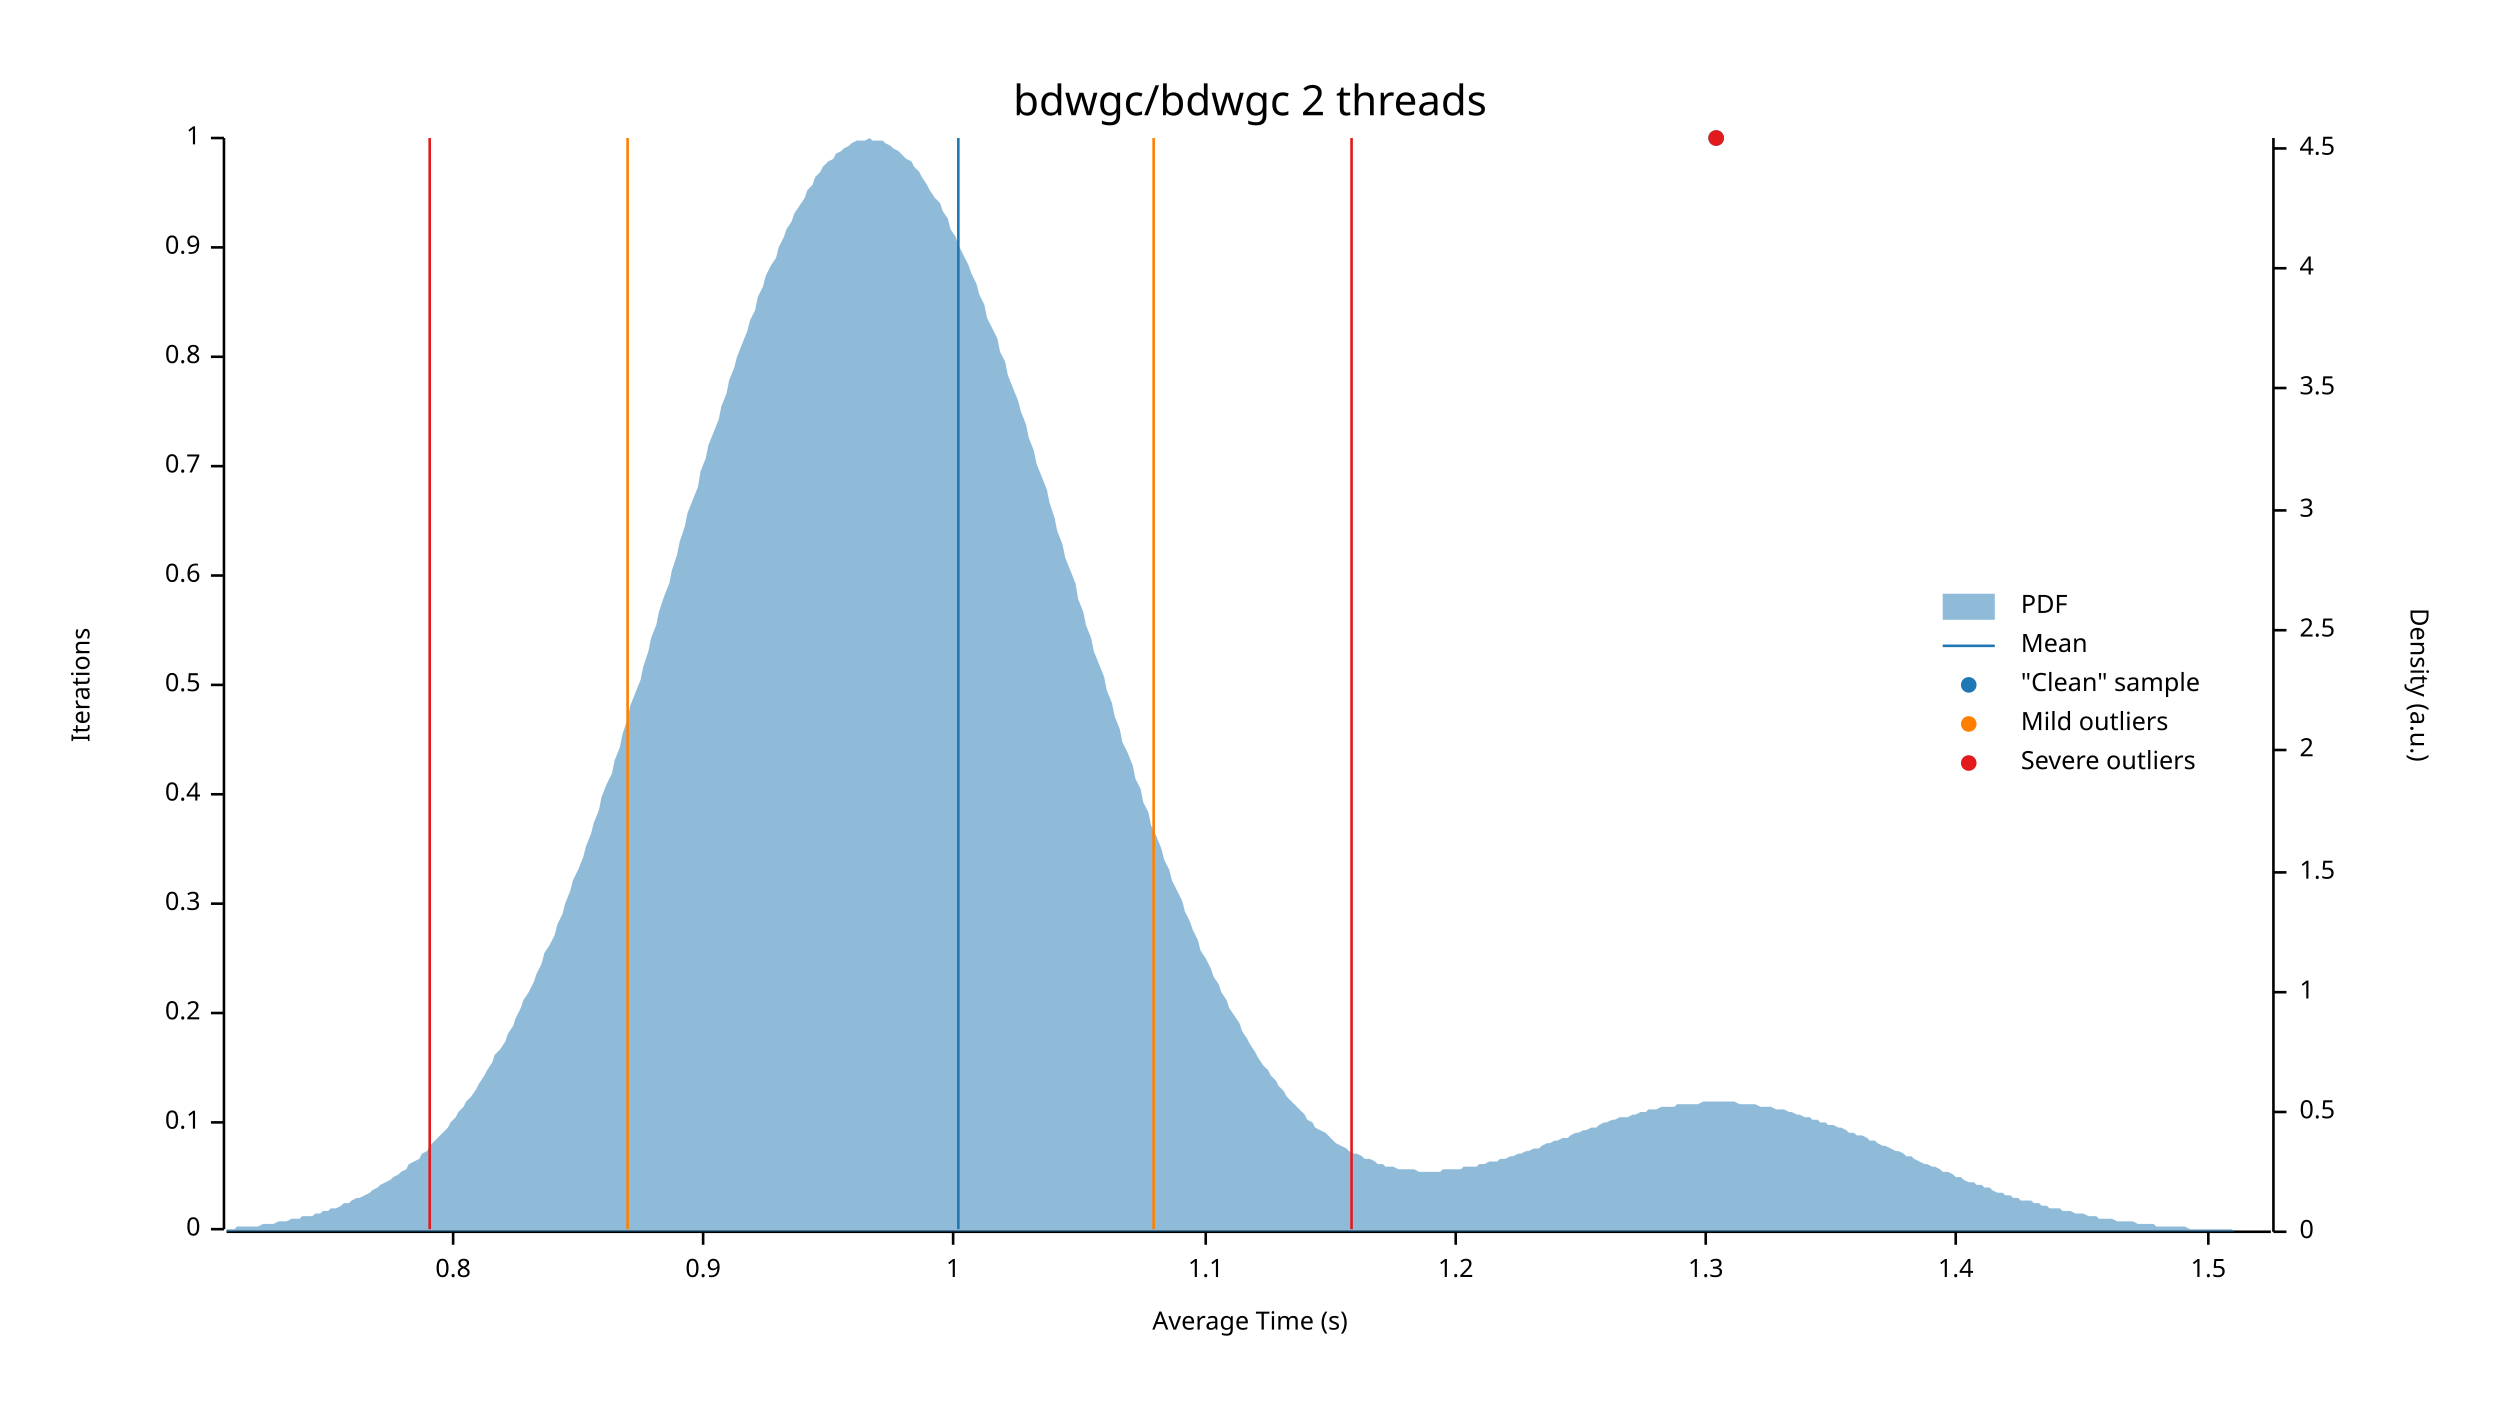
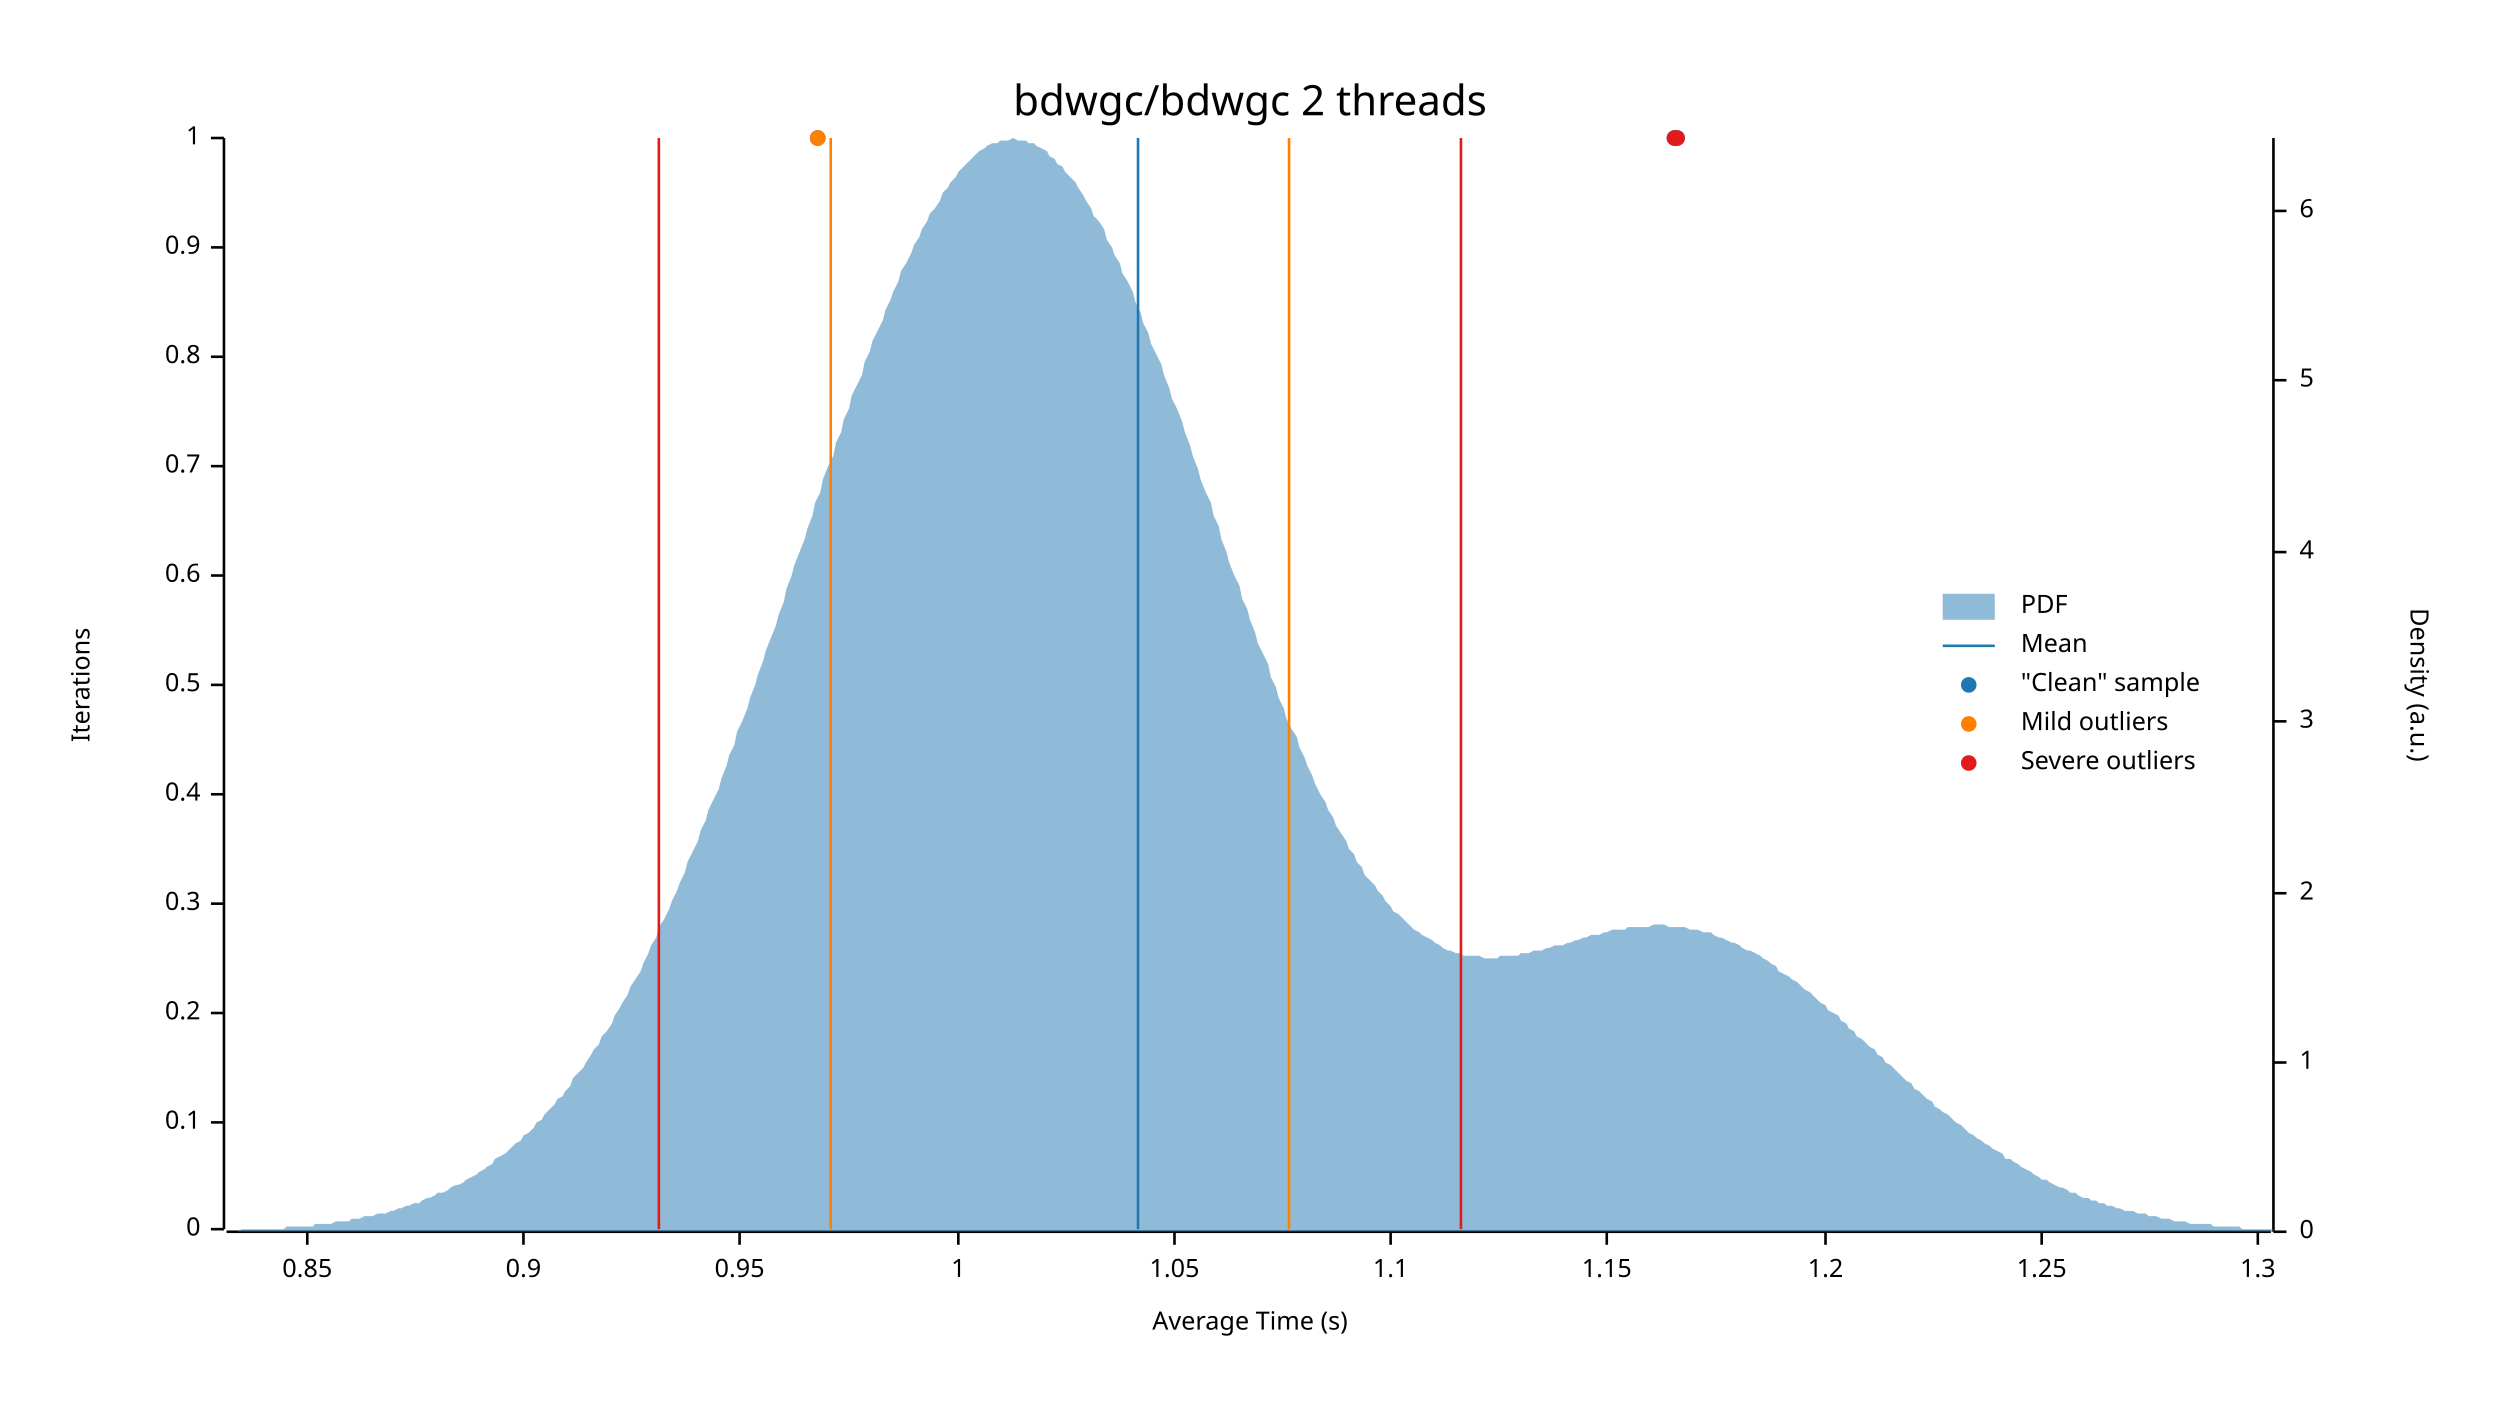
<svg xmlns="http://www.w3.org/2000/svg" width="960" height="540" viewBox="0 0 960 540">
  <text x="480" y="32" dy="0.76em" text-anchor="middle" font-family="sans-serif" font-size="16.129" opacity="1" fill="#000000">
bdwgc/bdwgc 2 threads
</text>
  <text x="27" y="263" dy="0.76em" text-anchor="middle" font-family="sans-serif" font-size="9.677" opacity="1" fill="#000000" transform="rotate(270, 27, 263)">
Iterations
</text>
  <text x="480" y="513" dy="-0.5ex" text-anchor="middle" font-family="sans-serif" font-size="9.677" opacity="1" fill="#000000">
Average Time (s)
</text>
  <polyline fill="none" opacity="1" stroke="#000000" stroke-width="1" points="86,53 86,472 " />
  <text x="77" y="472" dy="0.5ex" text-anchor="end" font-family="sans-serif" font-size="9.677" opacity="1" fill="#000000">
0
</text>
  <polyline fill="none" opacity="1" stroke="#000000" stroke-width="1" points="81,472 86,472 " />
  <text x="77" y="431" dy="0.5ex" text-anchor="end" font-family="sans-serif" font-size="9.677" opacity="1" fill="#000000">
0.1
</text>
  <polyline fill="none" opacity="1" stroke="#000000" stroke-width="1" points="81,431 86,431 " />
  <text x="77" y="389" dy="0.5ex" text-anchor="end" font-family="sans-serif" font-size="9.677" opacity="1" fill="#000000">
0.2
</text>
  <polyline fill="none" opacity="1" stroke="#000000" stroke-width="1" points="81,389 86,389 " />
  <text x="77" y="347" dy="0.5ex" text-anchor="end" font-family="sans-serif" font-size="9.677" opacity="1" fill="#000000">
0.3
</text>
  <polyline fill="none" opacity="1" stroke="#000000" stroke-width="1" points="81,347 86,347 " />
  <text x="77" y="305" dy="0.5ex" text-anchor="end" font-family="sans-serif" font-size="9.677" opacity="1" fill="#000000">
0.4
</text>
  <polyline fill="none" opacity="1" stroke="#000000" stroke-width="1" points="81,305 86,305 " />
  <text x="77" y="263" dy="0.5ex" text-anchor="end" font-family="sans-serif" font-size="9.677" opacity="1" fill="#000000">
0.5
</text>
  <polyline fill="none" opacity="1" stroke="#000000" stroke-width="1" points="81,263 86,263 " />
  <text x="77" y="221" dy="0.5ex" text-anchor="end" font-family="sans-serif" font-size="9.677" opacity="1" fill="#000000">
0.6
</text>
  <polyline fill="none" opacity="1" stroke="#000000" stroke-width="1" points="81,221 86,221 " />
  <text x="77" y="179" dy="0.5ex" text-anchor="end" font-family="sans-serif" font-size="9.677" opacity="1" fill="#000000">
0.7
</text>
  <polyline fill="none" opacity="1" stroke="#000000" stroke-width="1" points="81,179 86,179 " />
  <text x="77" y="137" dy="0.5ex" text-anchor="end" font-family="sans-serif" font-size="9.677" opacity="1" fill="#000000">
0.8
</text>
  <polyline fill="none" opacity="1" stroke="#000000" stroke-width="1" points="81,137 86,137 " />
  <text x="77" y="95" dy="0.5ex" text-anchor="end" font-family="sans-serif" font-size="9.677" opacity="1" fill="#000000">
0.9
</text>
  <polyline fill="none" opacity="1" stroke="#000000" stroke-width="1" points="81,95 86,95 " />
  <text x="77" y="53" dy="0.5ex" text-anchor="end" font-family="sans-serif" font-size="9.677" opacity="1" fill="#000000">
1
</text>
  <polyline fill="none" opacity="1" stroke="#000000" stroke-width="1" points="81,53 86,53 " />
  <polyline fill="none" opacity="1" stroke="#000000" stroke-width="1" points="87,473 872,473 " />
-   <text x="174" y="483" dy="0.76em" text-anchor="middle" font-family="sans-serif" font-size="9.677" opacity="1" fill="#000000">
- 0.8
+   <text x="118" y="483" dy="0.76em" text-anchor="middle" font-family="sans-serif" font-size="9.677" opacity="1" fill="#000000">
+ 0.85
</text>
-   <polyline fill="none" opacity="1" stroke="#000000" stroke-width="1" points="174,473 174,478 " />
-   <text x="270" y="483" dy="0.76em" text-anchor="middle" font-family="sans-serif" font-size="9.677" opacity="1" fill="#000000">
+   <polyline fill="none" opacity="1" stroke="#000000" stroke-width="1" points="118,473 118,478 " />
+   <text x="201" y="483" dy="0.76em" text-anchor="middle" font-family="sans-serif" font-size="9.677" opacity="1" fill="#000000">
0.9
</text>
-   <polyline fill="none" opacity="1" stroke="#000000" stroke-width="1" points="270,473 270,478 " />
-   <text x="366" y="483" dy="0.76em" text-anchor="middle" font-family="sans-serif" font-size="9.677" opacity="1" fill="#000000">
+   <polyline fill="none" opacity="1" stroke="#000000" stroke-width="1" points="201,473 201,478 " />
+   <text x="284" y="483" dy="0.76em" text-anchor="middle" font-family="sans-serif" font-size="9.677" opacity="1" fill="#000000">
+ 0.95
+ </text>
+   <polyline fill="none" opacity="1" stroke="#000000" stroke-width="1" points="284,473 284,478 " />
+   <text x="368" y="483" dy="0.76em" text-anchor="middle" font-family="sans-serif" font-size="9.677" opacity="1" fill="#000000">
1
</text>
-   <polyline fill="none" opacity="1" stroke="#000000" stroke-width="1" points="366,473 366,478 " />
-   <text x="463" y="483" dy="0.76em" text-anchor="middle" font-family="sans-serif" font-size="9.677" opacity="1" fill="#000000">
+   <polyline fill="none" opacity="1" stroke="#000000" stroke-width="1" points="368,473 368,478 " />
+   <text x="451" y="483" dy="0.76em" text-anchor="middle" font-family="sans-serif" font-size="9.677" opacity="1" fill="#000000">
+ 1.05
+ </text>
+   <polyline fill="none" opacity="1" stroke="#000000" stroke-width="1" points="451,473 451,478 " />
+   <text x="534" y="483" dy="0.76em" text-anchor="middle" font-family="sans-serif" font-size="9.677" opacity="1" fill="#000000">
1.1
</text>
-   <polyline fill="none" opacity="1" stroke="#000000" stroke-width="1" points="463,473 463,478 " />
-   <text x="559" y="483" dy="0.76em" text-anchor="middle" font-family="sans-serif" font-size="9.677" opacity="1" fill="#000000">
+   <polyline fill="none" opacity="1" stroke="#000000" stroke-width="1" points="534,473 534,478 " />
+   <text x="617" y="483" dy="0.76em" text-anchor="middle" font-family="sans-serif" font-size="9.677" opacity="1" fill="#000000">
+ 1.15
+ </text>
+   <polyline fill="none" opacity="1" stroke="#000000" stroke-width="1" points="617,473 617,478 " />
+   <text x="701" y="483" dy="0.76em" text-anchor="middle" font-family="sans-serif" font-size="9.677" opacity="1" fill="#000000">
1.2
</text>
-   <polyline fill="none" opacity="1" stroke="#000000" stroke-width="1" points="559,473 559,478 " />
-   <text x="655" y="483" dy="0.76em" text-anchor="middle" font-family="sans-serif" font-size="9.677" opacity="1" fill="#000000">
+   <polyline fill="none" opacity="1" stroke="#000000" stroke-width="1" points="701,473 701,478 " />
+   <text x="784" y="483" dy="0.76em" text-anchor="middle" font-family="sans-serif" font-size="9.677" opacity="1" fill="#000000">
+ 1.25
+ </text>
+   <polyline fill="none" opacity="1" stroke="#000000" stroke-width="1" points="784,473 784,478 " />
+   <text x="867" y="483" dy="0.76em" text-anchor="middle" font-family="sans-serif" font-size="9.677" opacity="1" fill="#000000">
1.3
</text>
-   <polyline fill="none" opacity="1" stroke="#000000" stroke-width="1" points="655,473 655,478 " />
-   <text x="751" y="483" dy="0.76em" text-anchor="middle" font-family="sans-serif" font-size="9.677" opacity="1" fill="#000000">
- 1.4
- </text>
-   <polyline fill="none" opacity="1" stroke="#000000" stroke-width="1" points="751,473 751,478 " />
-   <text x="848" y="483" dy="0.76em" text-anchor="middle" font-family="sans-serif" font-size="9.677" opacity="1" fill="#000000">
- 1.5
- </text>
-   <polyline fill="none" opacity="1" stroke="#000000" stroke-width="1" points="848,473 848,478 " />
+   <polyline fill="none" opacity="1" stroke="#000000" stroke-width="1" points="867,473 867,478 " />
  <text x="933" y="263" dy="0.76em" text-anchor="middle" font-family="sans-serif" font-size="9.677" opacity="1" fill="#000000" transform="rotate(90, 933, 263)">
Density (a.u.)
</text>
  <polyline fill="none" opacity="1" stroke="#000000" stroke-width="1" points="873,53 873,473 " />
  <text x="883" y="473" dy="0.5ex" text-anchor="start" font-family="sans-serif" font-size="9.677" opacity="1" fill="#000000">
0
</text>
  <polyline fill="none" opacity="1" stroke="#000000" stroke-width="1" points="873,473 878,473 " />
-   <text x="883" y="427" dy="0.5ex" text-anchor="start" font-family="sans-serif" font-size="9.677" opacity="1" fill="#000000">
- 0.5
- </text>
-   <polyline fill="none" opacity="1" stroke="#000000" stroke-width="1" points="873,427 878,427 " />
-   <text x="883" y="381" dy="0.5ex" text-anchor="start" font-family="sans-serif" font-size="9.677" opacity="1" fill="#000000">
+   <text x="883" y="408" dy="0.5ex" text-anchor="start" font-family="sans-serif" font-size="9.677" opacity="1" fill="#000000">
1
</text>
-   <polyline fill="none" opacity="1" stroke="#000000" stroke-width="1" points="873,381 878,381 " />
-   <text x="883" y="335" dy="0.5ex" text-anchor="start" font-family="sans-serif" font-size="9.677" opacity="1" fill="#000000">
- 1.5
- </text>
-   <polyline fill="none" opacity="1" stroke="#000000" stroke-width="1" points="873,335 878,335 " />
-   <text x="883" y="288" dy="0.5ex" text-anchor="start" font-family="sans-serif" font-size="9.677" opacity="1" fill="#000000">
+   <polyline fill="none" opacity="1" stroke="#000000" stroke-width="1" points="873,408 878,408 " />
+   <text x="883" y="343" dy="0.5ex" text-anchor="start" font-family="sans-serif" font-size="9.677" opacity="1" fill="#000000">
2
</text>
-   <polyline fill="none" opacity="1" stroke="#000000" stroke-width="1" points="873,288 878,288 " />
-   <text x="883" y="242" dy="0.5ex" text-anchor="start" font-family="sans-serif" font-size="9.677" opacity="1" fill="#000000">
- 2.5
- </text>
-   <polyline fill="none" opacity="1" stroke="#000000" stroke-width="1" points="873,242 878,242 " />
-   <text x="883" y="196" dy="0.5ex" text-anchor="start" font-family="sans-serif" font-size="9.677" opacity="1" fill="#000000">
+   <polyline fill="none" opacity="1" stroke="#000000" stroke-width="1" points="873,343 878,343 " />
+   <text x="883" y="277" dy="0.5ex" text-anchor="start" font-family="sans-serif" font-size="9.677" opacity="1" fill="#000000">
3
</text>
-   <polyline fill="none" opacity="1" stroke="#000000" stroke-width="1" points="873,196 878,196 " />
-   <text x="883" y="149" dy="0.5ex" text-anchor="start" font-family="sans-serif" font-size="9.677" opacity="1" fill="#000000">
- 3.5
- </text>
-   <polyline fill="none" opacity="1" stroke="#000000" stroke-width="1" points="873,149 878,149 " />
-   <text x="883" y="103" dy="0.5ex" text-anchor="start" font-family="sans-serif" font-size="9.677" opacity="1" fill="#000000">
+   <polyline fill="none" opacity="1" stroke="#000000" stroke-width="1" points="873,277 878,277 " />
+   <text x="883" y="212" dy="0.5ex" text-anchor="start" font-family="sans-serif" font-size="9.677" opacity="1" fill="#000000">
4
</text>
-   <polyline fill="none" opacity="1" stroke="#000000" stroke-width="1" points="873,103 878,103 " />
-   <text x="883" y="57" dy="0.5ex" text-anchor="start" font-family="sans-serif" font-size="9.677" opacity="1" fill="#000000">
- 4.5
+   <polyline fill="none" opacity="1" stroke="#000000" stroke-width="1" points="873,212 878,212 " />
+   <text x="883" y="146" dy="0.5ex" text-anchor="start" font-family="sans-serif" font-size="9.677" opacity="1" fill="#000000">
+ 5
</text>
-   <polyline fill="none" opacity="1" stroke="#000000" stroke-width="1" points="873,57 878,57 " />
-   <polygon opacity="0.5" fill="#1F78B4" points="87,472 88,472 90,472 91,471 93,471 94,471 96,471 98,471 99,471 101,470 102,470 104,470 105,470 107,469 109,469 110,469 112,468 113,468 115,468 116,467 118,467 120,467 121,466 123,466 124,465 126,465 127,464 129,464 131,463 132,462 134,462 135,461 137,460 138,460 140,459 142,458 143,457 145,456 146,455 148,454 150,453 151,452 153,451 154,450 156,449 157,447 159,446 161,445 162,443 164,442 165,440 167,438 168,437 170,435 172,433 173,431 175,429 176,427 178,425 179,423 181,421 183,418 184,416 186,413 187,411 189,408 190,405 192,403 194,400 195,397 197,394 198,391 200,387 201,384 203,381 205,377 206,374 208,370 209,366 211,363 213,359 214,355 216,351 217,347 219,342 220,338 222,334 224,329 225,325 227,320 228,316 230,311 231,306 233,301 235,297 236,292 238,287 239,282 241,276 242,271 244,266 246,261 247,256 249,250 250,245 252,240 253,235 255,229 257,224 258,219 260,213 261,208 263,202 264,197 266,192 268,187 269,181 271,176 272,171 274,166 276,161 277,156 279,151 280,146 282,141 283,137 285,132 287,127 288,123 290,119 291,114 293,110 294,106 296,102 298,99 299,95 301,91 302,88 304,85 305,82 307,79 309,76 310,73 312,71 313,68 315,66 316,64 318,62 320,61 321,59 323,58 324,57 326,56 327,55 329,54 331,54 332,54 334,53 335,54 337,54 339,54 340,55 342,56 343,57 345,58 346,59 348,61 350,62 351,64 353,66 354,68 356,71 357,73 359,76 361,78 362,81 364,84 365,88 367,91 368,94 370,98 372,102 373,105 375,109 376,113 378,117 379,122 381,126 383,130 384,135 386,139 387,144 389,149 391,154 392,158 394,163 395,168 397,173 398,178 400,183 402,188 403,193 405,199 406,204 408,209 409,214 411,219 413,224 414,230 416,235 417,240 419,245 420,250 422,255 424,260 425,265 427,270 428,275 430,280 431,285 433,289 435,294 436,299 438,303 439,308 441,312 442,317 444,321 446,326 447,330 449,334 450,338 452,342 454,346 455,350 457,354 458,357 460,361 461,365 463,368 465,372 466,375 468,378 469,381 471,384 472,387 474,390 476,393 477,396 479,399 480,401 482,404 483,406 485,409 487,411 488,413 490,415 491,417 493,419 494,421 496,423 498,425 499,426 501,428 502,430 504,431 505,433 507,434 509,435 510,436 512,438 513,439 515,440 517,441 518,442 520,443 521,443 523,444 524,445 526,445 528,446 529,447 531,447 532,448 534,448 535,448 537,449 539,449 540,449 542,449 543,449 545,450 546,450 548,450 550,450 551,450 553,450 554,449 556,449 557,449 559,449 561,449 562,448 564,448 565,448 567,448 568,447 570,447 572,446 573,446 575,446 576,445 578,445 580,444 581,444 583,443 584,443 586,442 587,442 589,441 591,441 592,440 594,439 595,439 597,438 598,438 600,437 602,437 603,436 605,435 606,435 608,434 609,434 611,433 613,433 614,432 616,431 617,431 619,430 620,430 622,429 624,429 625,429 627,428 628,428 630,427 632,427 633,426 635,426 636,426 638,425 639,425 641,425 643,425 644,424 646,424 647,424 649,424 650,424 652,424 654,423 655,423 657,423 658,423 660,423 661,423 663,423 665,423 666,423 668,424 669,424 671,424 672,424 674,424 676,425 677,425 679,425 680,425 682,426 683,426 685,426 687,427 688,427 690,428 691,428 693,429 695,429 696,430 698,430 699,431 701,431 702,432 704,432 706,433 707,433 709,434 710,435 712,435 713,436 715,436 717,437 718,438 720,438 721,439 723,440 724,440 726,441 728,442 729,442 731,443 732,444 734,444 735,445 737,446 739,447 740,447 742,448 743,448 745,449 746,450 748,450 750,451 751,452 753,452 754,453 756,454 758,454 759,455 761,455 762,456 764,456 765,457 767,458 769,458 770,459 772,459 773,460 775,460 776,461 778,461 780,461 781,462 783,462 784,463 786,463 787,464 789,464 791,464 792,465 794,465 795,465 797,466 798,466 800,466 802,467 803,467 805,467 806,468 808,468 809,468 811,468 813,469 814,469 816,469 817,469 819,469 821,470 822,470 824,470 825,470 827,470 828,471 830,471 832,471 833,471 835,471 836,471 838,471 839,471 841,472 843,472 844,472 846,472 847,472 849,472 850,472 852,472 854,472 855,472 857,472 858,473 860,473 861,473 863,473 865,473 866,473 868,473 869,473 871,473 873,473 873,473 87,473 " />
-   <polyline fill="none" opacity="1" stroke="#1F78B4" stroke-width="1" points="368,472 368,53 " />
-   <polyline fill="none" opacity="1" stroke="#FF7F00" stroke-width="1" points="241,472 241,53 " />
-   <polyline fill="none" opacity="1" stroke="#FF7F00" stroke-width="1" points="443,472 443,53 " />
-   <polyline fill="none" opacity="1" stroke="#E31A1C" stroke-width="1" points="165,472 165,53 " />
-   <polyline fill="none" opacity="1" stroke="#E31A1C" stroke-width="1" points="519,472 519,53 " />
-   <circle cx="659" cy="53" r="3" opacity="1" fill="#1F78B4" stroke="none" stroke-width="1" />
-   <circle cx="659" cy="53" r="3" opacity="1" fill="#E31A1C" stroke="none" stroke-width="1" />
+   <polyline fill="none" opacity="1" stroke="#000000" stroke-width="1" points="873,146 878,146 " />
+   <text x="883" y="81" dy="0.5ex" text-anchor="start" font-family="sans-serif" font-size="9.677" opacity="1" fill="#000000">
+ 6
+ </text>
+   <polyline fill="none" opacity="1" stroke="#000000" stroke-width="1" points="873,81 878,81 " />
+   <polygon opacity="0.5" fill="#1F78B4" points="87,473 88,473 90,473 91,473 93,472 94,472 96,472 98,472 99,472 101,472 102,472 104,472 105,472 107,472 109,472 110,471 112,471 113,471 115,471 116,471 118,471 120,471 121,470 123,470 124,470 126,470 127,470 129,469 131,469 132,469 134,469 135,468 137,468 138,468 140,467 142,467 143,467 145,466 146,466 148,466 150,465 151,465 153,464 154,464 156,463 157,463 159,462 161,462 162,461 164,460 165,460 167,459 168,458 170,458 172,457 173,456 175,455 176,455 178,454 179,453 181,452 183,451 184,450 186,449 187,448 189,447 190,445 192,444 194,443 195,442 197,440 198,439 200,438 201,436 203,435 205,433 206,431 208,430 209,428 211,426 213,424 214,422 216,421 217,419 219,417 220,414 222,412 224,410 225,408 227,405 228,403 230,401 231,398 233,396 235,393 236,390 238,387 239,385 241,382 242,379 244,376 246,373 247,370 249,366 250,363 252,360 253,356 255,353 257,349 258,346 260,342 261,339 263,335 264,331 266,327 268,323 269,319 271,315 272,311 274,307 276,303 277,299 279,294 280,290 282,286 283,281 285,277 287,272 288,268 290,263 291,259 293,254 294,250 296,245 298,240 299,236 301,231 302,226 304,221 305,217 307,212 309,207 310,203 312,198 313,193 315,189 316,184 318,179 320,175 321,170 323,166 324,161 326,157 327,152 329,148 331,144 332,139 334,135 335,131 337,127 339,123 340,119 342,115 343,112 345,108 346,104 348,101 350,97 351,94 353,91 354,88 356,85 357,82 359,80 361,77 362,74 364,72 365,70 367,68 368,66 370,64 372,62 373,61 375,59 376,58 378,57 379,56 381,55 383,55 384,54 386,54 387,54 389,53 391,54 392,54 394,54 395,55 397,55 398,56 400,57 402,58 403,60 405,61 406,63 408,64 409,66 411,68 413,70 414,72 416,75 417,77 419,80 420,83 422,85 424,88 425,92 427,95 428,98 430,101 431,105 433,108 435,112 436,116 438,120 439,124 441,128 442,132 444,136 446,140 447,144 449,149 450,153 452,157 454,162 455,166 457,171 458,175 460,180 461,184 463,189 465,193 466,198 468,202 469,207 471,212 472,216 474,221 476,225 477,230 479,234 480,238 482,243 483,247 485,251 487,255 488,260 490,264 491,268 493,272 494,276 496,280 498,283 499,287 501,291 502,294 504,298 505,301 507,305 509,308 510,311 512,314 513,317 515,320 517,323 518,326 520,328 521,331 523,333 524,336 526,338 528,340 529,342 531,344 532,346 534,348 535,350 537,351 539,353 540,354 542,356 543,357 545,358 546,359 548,360 550,361 551,362 553,363 554,364 556,365 557,365 559,366 561,366 562,367 564,367 565,367 567,367 568,367 570,368 572,368 573,368 575,368 576,367 578,367 580,367 581,367 583,367 584,366 586,366 587,366 589,365 591,365 592,365 594,364 595,364 597,363 598,363 600,363 602,362 603,362 605,361 606,361 608,360 609,360 611,359 613,359 614,359 616,358 617,358 619,357 620,357 622,357 624,357 625,356 627,356 628,356 630,356 632,356 633,356 635,355 636,355 638,355 639,355 641,356 643,356 644,356 646,356 647,356 649,357 650,357 652,357 654,358 655,358 657,358 658,359 660,360 661,360 663,361 665,362 666,362 668,363 669,364 671,365 672,365 674,366 676,367 677,368 679,369 680,370 682,371 683,373 685,374 687,375 688,376 690,377 691,378 693,380 695,381 696,382 698,384 699,385 701,386 702,388 704,389 706,390 707,392 709,393 710,395 712,396 713,398 715,399 717,401 718,402 720,403 721,405 723,406 724,408 726,409 728,411 729,412 731,414 732,415 734,416 735,418 737,419 739,421 740,422 742,423 743,425 745,426 746,427 748,428 750,430 751,431 753,432 754,433 756,435 758,436 759,437 761,438 762,439 764,440 765,441 767,442 769,443 770,445 772,445 773,446 775,447 776,448 778,449 780,450 781,451 783,452 784,453 786,453 787,454 789,455 791,456 792,456 794,457 795,458 797,458 798,459 800,460 802,460 803,461 805,461 806,462 808,462 809,463 811,463 813,464 814,464 816,465 817,465 819,465 821,466 822,466 824,466 825,467 827,467 828,467 830,468 832,468 833,468 835,469 836,469 838,469 839,469 841,470 843,470 844,470 846,470 847,470 849,470 850,471 852,471 854,471 855,471 857,471 858,471 860,471 861,472 863,472 865,472 866,472 868,472 869,472 871,472 873,472 873,473 87,473 " />
+   <polyline fill="none" opacity="1" stroke="#1F78B4" stroke-width="1" points="437,472 437,53 " />
+   <polyline fill="none" opacity="1" stroke="#FF7F00" stroke-width="1" points="319,472 319,53 " />
+   <polyline fill="none" opacity="1" stroke="#FF7F00" stroke-width="1" points="495,472 495,53 " />
+   <polyline fill="none" opacity="1" stroke="#E31A1C" stroke-width="1" points="253,472 253,53 " />
+   <polyline fill="none" opacity="1" stroke="#E31A1C" stroke-width="1" points="561,472 561,53 " />
+   <circle cx="314" cy="53" r="3" opacity="1" fill="#1F78B4" stroke="none" stroke-width="1" />
+   <circle cx="644" cy="53" r="3" opacity="1" fill="#1F78B4" stroke="none" stroke-width="1" />
+   <circle cx="643" cy="53" r="3" opacity="1" fill="#1F78B4" stroke="none" stroke-width="1" />
+   <circle cx="314" cy="53" r="3" opacity="1" fill="#FF7F00" stroke="none" stroke-width="1" />
+   <circle cx="644" cy="53" r="3" opacity="1" fill="#E31A1C" stroke="none" stroke-width="1" />
+   <circle cx="643" cy="53" r="3" opacity="1" fill="#E31A1C" stroke="none" stroke-width="1" />
  <text x="776" y="228" dy="0.76em" text-anchor="start" font-family="sans-serif" font-size="9.677" opacity="1" fill="#000000">
PDF
</text>
  <text x="776" y="243" dy="0.76em" text-anchor="start" font-family="sans-serif" font-size="9.677" opacity="1" fill="#000000">
Mean
</text>
  <text x="776" y="258" dy="0.76em" text-anchor="start" font-family="sans-serif" font-size="9.677" opacity="1" fill="#000000">
"Clean" sample
</text>
  <text x="776" y="273" dy="0.76em" text-anchor="start" font-family="sans-serif" font-size="9.677" opacity="1" fill="#000000">
Mild outliers
</text>
  <text x="776" y="288" dy="0.76em" text-anchor="start" font-family="sans-serif" font-size="9.677" opacity="1" fill="#000000">
Severe outliers
</text>
  <rect x="746" y="228" width="20" height="10" opacity="0.5" fill="#1F78B4" stroke="none" />
  <polyline fill="none" opacity="1" stroke="#1F78B4" stroke-width="1" points="746,248 766,248 " />
  <circle cx="756" cy="263" r="3" opacity="1" fill="#1F78B4" stroke="none" stroke-width="1" />
  <circle cx="756" cy="278" r="3" opacity="1" fill="#FF7F00" stroke="none" stroke-width="1" />
  <circle cx="756" cy="293" r="3" opacity="1" fill="#E31A1C" stroke="none" stroke-width="1" />
</svg>
